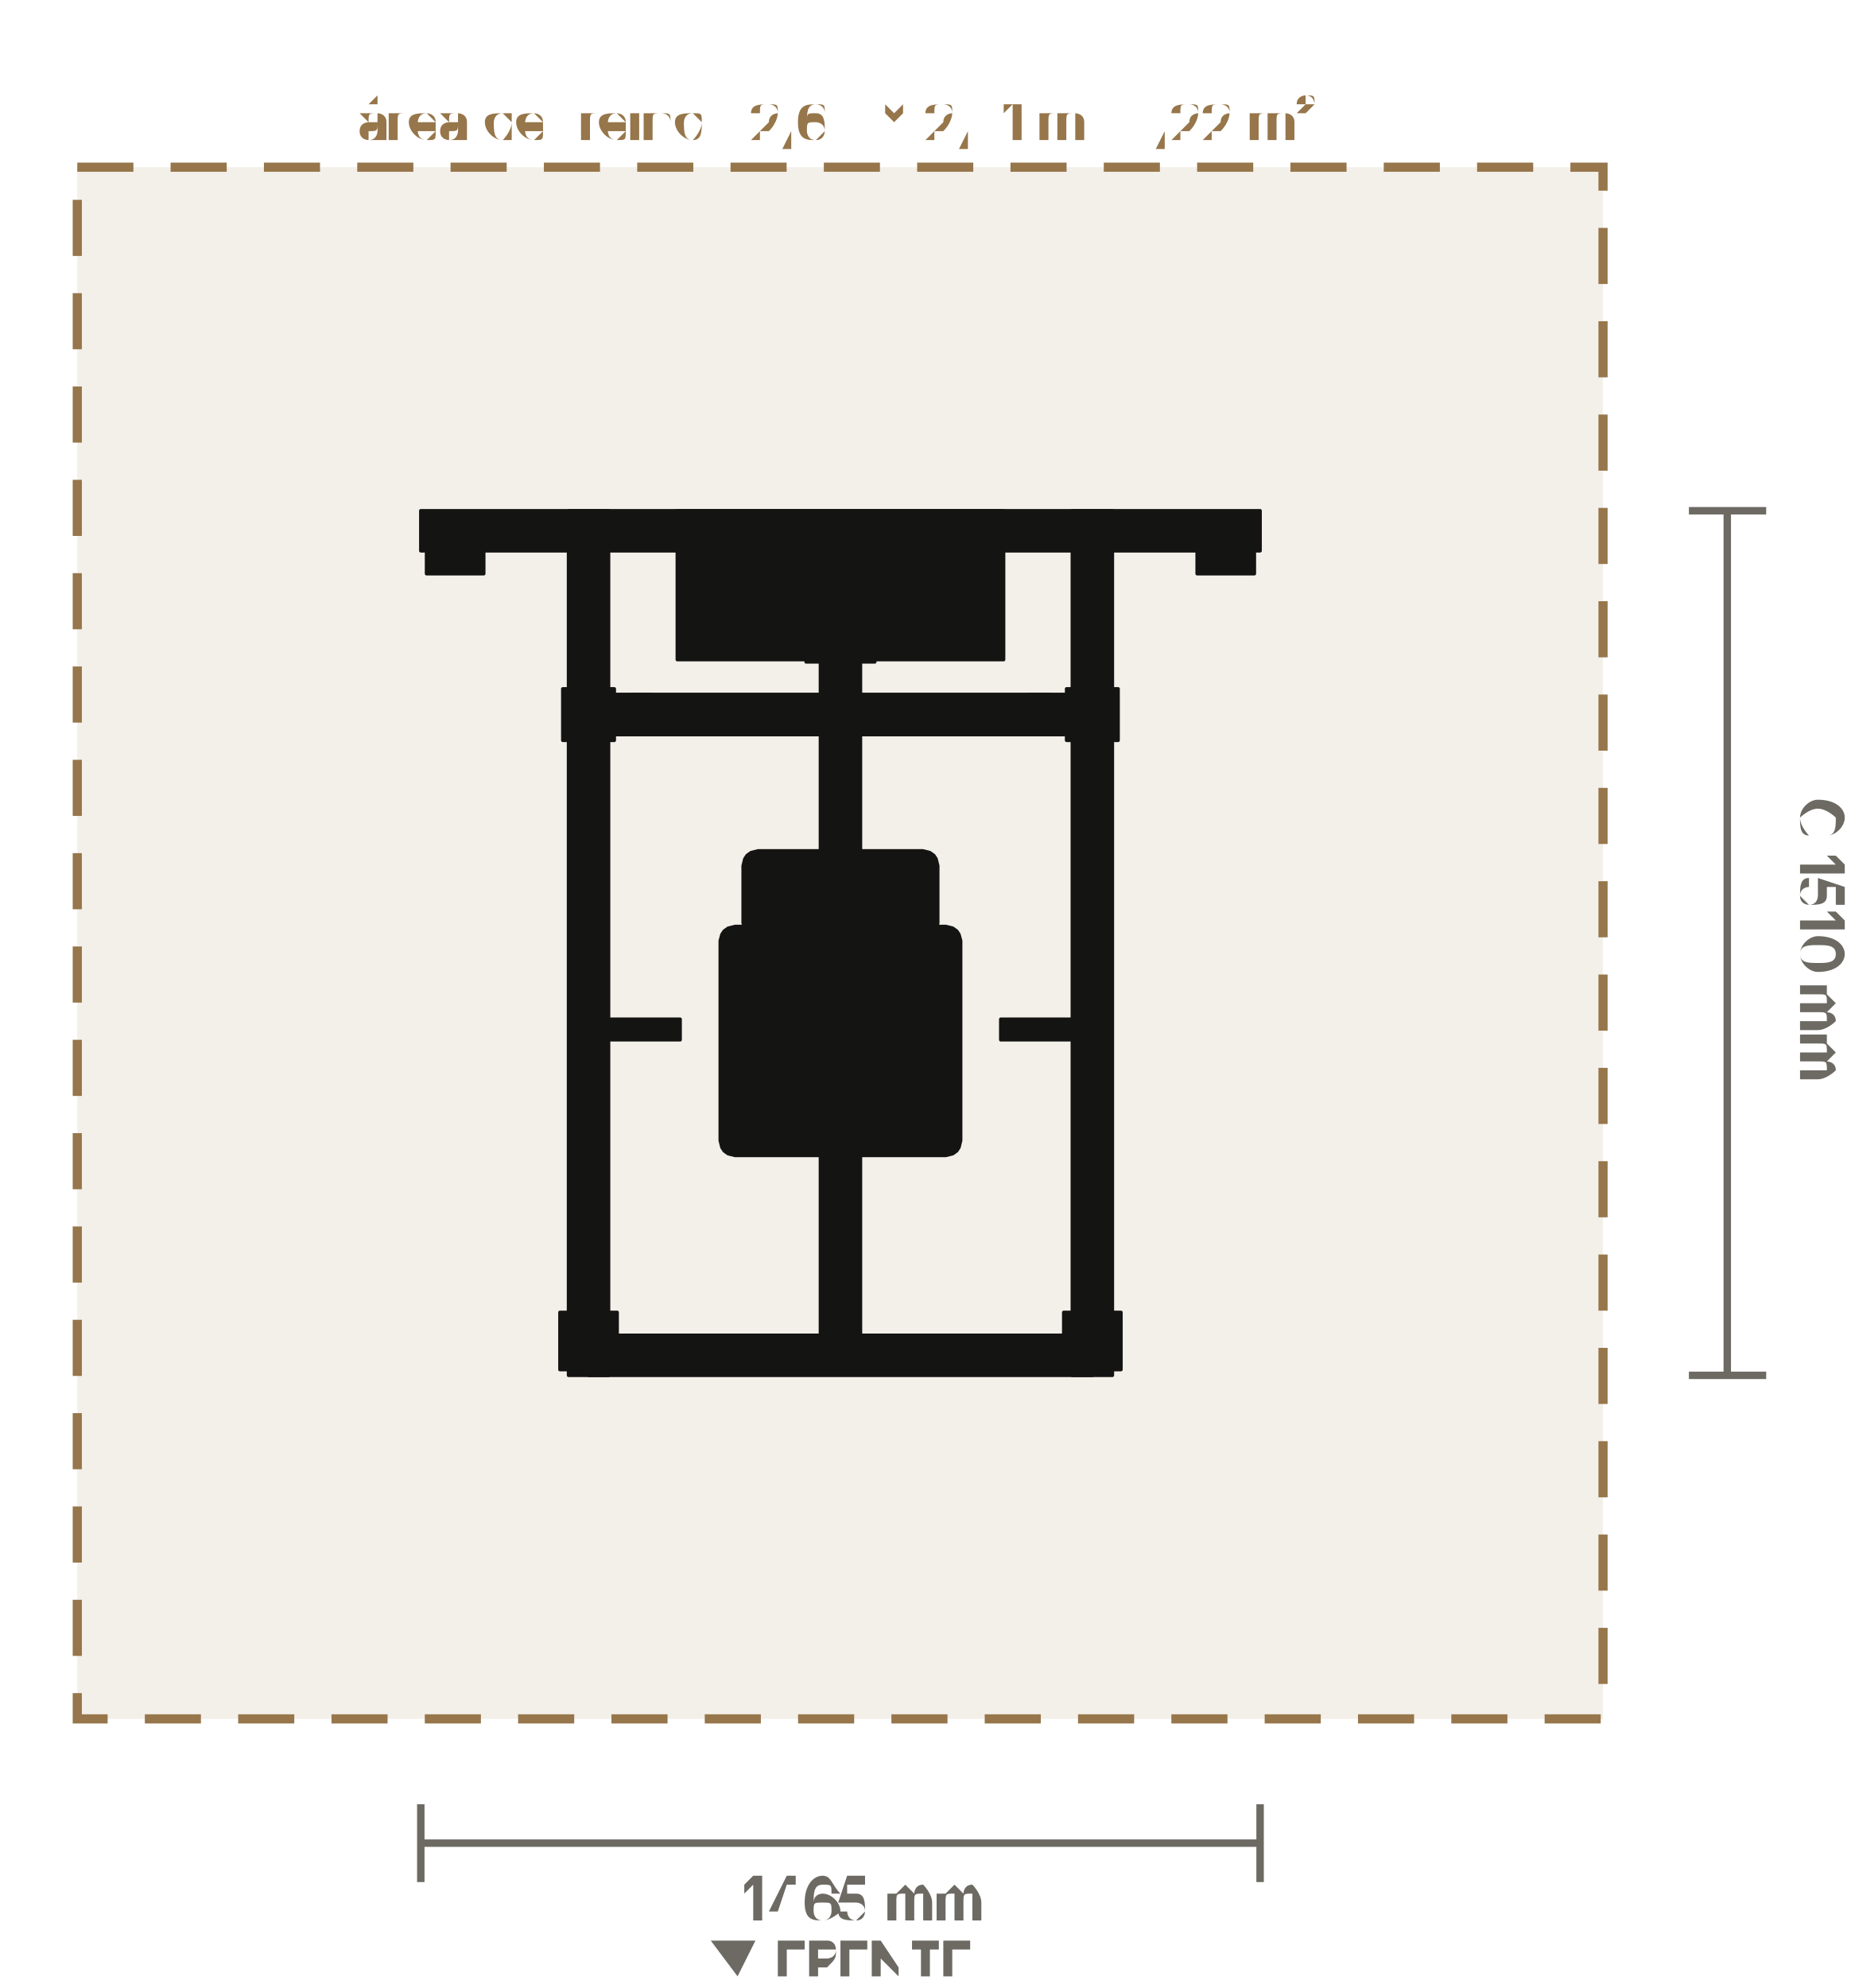
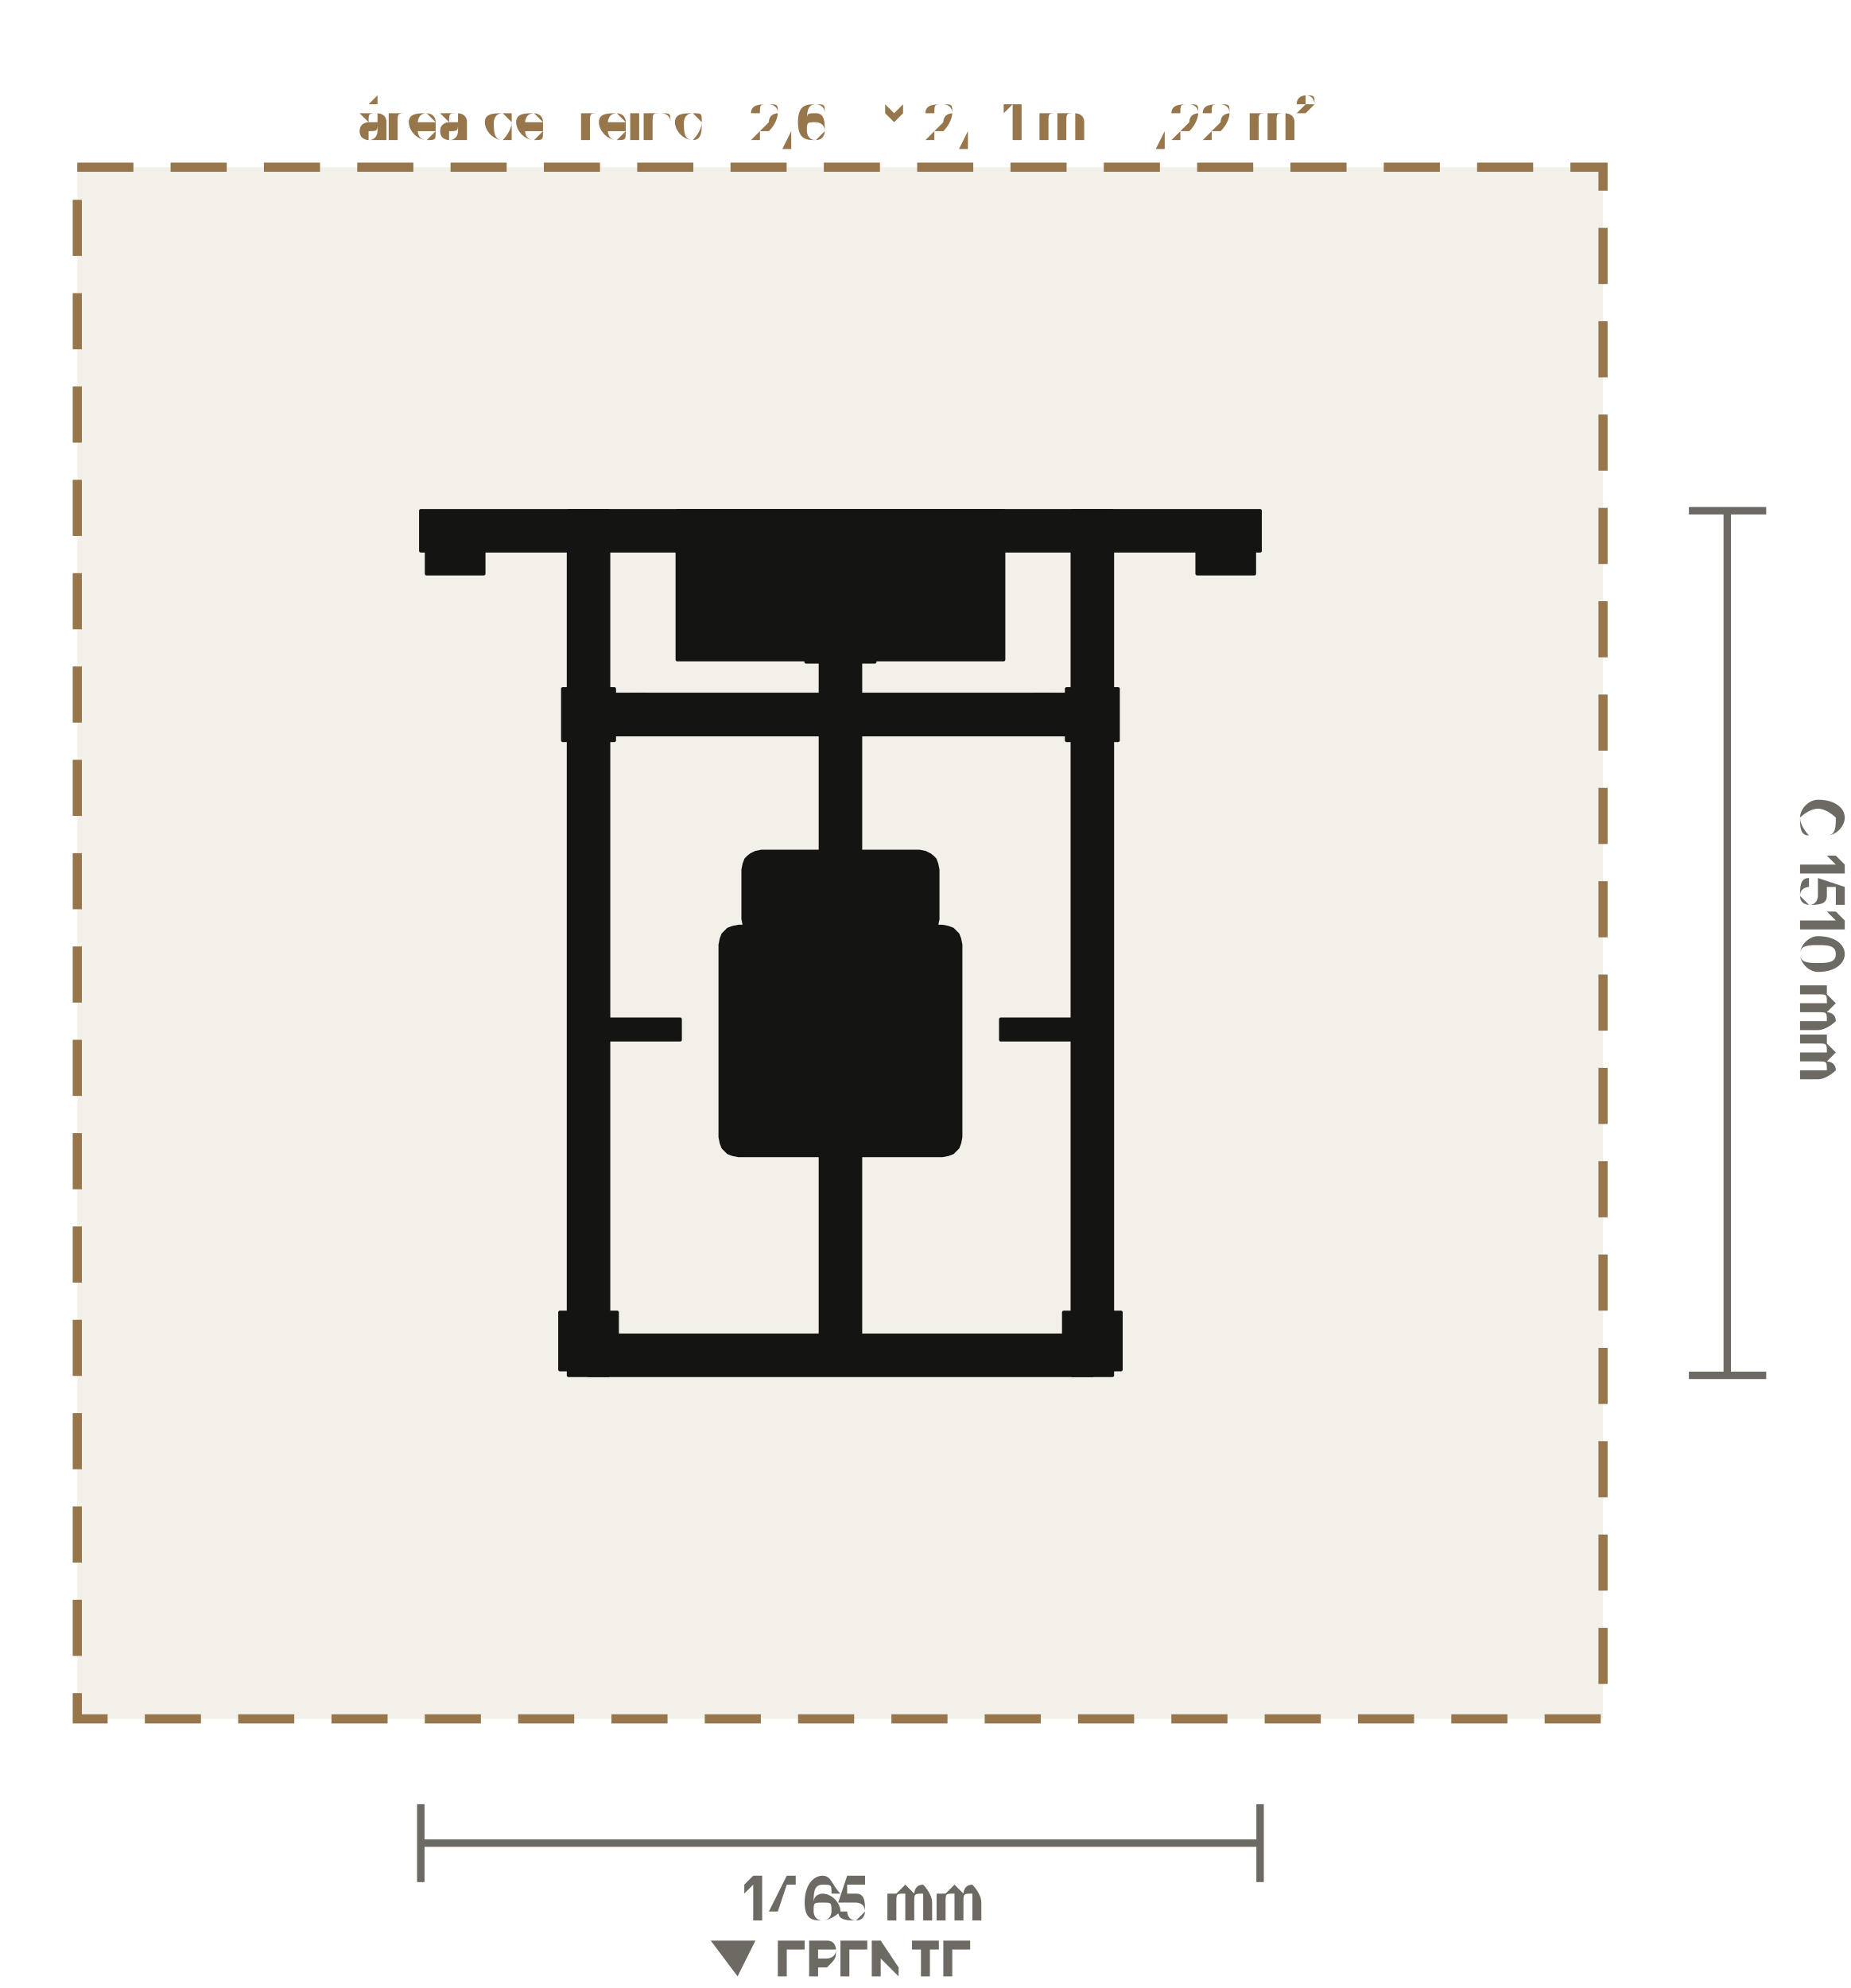
<svg xmlns="http://www.w3.org/2000/svg" viewBox="-1.468 -1.647 3.232 3.472" role="img" aria-label="Planta do Desenvolvimento de Ombros Máquina (LD-B006): 1465 × 1510 mm, com 60 cm de área de treino em volta" data-equipment="LD-B006" data-unit="m">
  <rect class="eq-zone" x="-1.333" y="-1.355" width="2.665" height="2.71" style="fill:#96764a;fill-opacity:.12;stroke:#96764a;stroke-width:0.016;stroke-dasharray:0.098 0.065" />
  <text class="eq-zone-label" x="0" y="-1.404" style="font-family:Barlow,Inter,Arial,sans-serif;font-size:0.093px;fill:#96764a;text-anchor:middle">área de treino · 2,67 × 2,71 m · 7,22 m²</text>
  <g class="eq-parts">
    <polygon class="eq-part" points="-0.475,-0.755 -0.405,-0.755 -0.405,0.755 -0.475,0.755" style="fill:#141413;stroke:#141413;stroke-width:0.006;stroke-linejoin:round" />
    <polygon class="eq-part" points="-0.723,-0.745 -0.623,-0.745 -0.623,-0.645 -0.723,-0.645" style="fill:#141413;stroke:#141413;stroke-width:0.006;stroke-linejoin:round" />
    <polygon class="eq-part" points="-0.49,0.645 -0.39,0.645 -0.39,0.745 -0.49,0.745" style="fill:#141413;stroke:#141413;stroke-width:0.006;stroke-linejoin:round" />
    <polygon class="eq-part" points="0.405,-0.755 0.475,-0.755 0.475,0.755 0.405,0.755" style="fill:#141413;stroke:#141413;stroke-width:0.006;stroke-linejoin:round" />
    <polygon class="eq-part" points="0.623,-0.745 0.723,-0.745 0.723,-0.645 0.623,-0.645" style="fill:#141413;stroke:#141413;stroke-width:0.006;stroke-linejoin:round" />
    <polygon class="eq-part" points="0.39,0.645 0.49,0.645 0.49,0.745 0.39,0.745" style="fill:#141413;stroke:#141413;stroke-width:0.006;stroke-linejoin:round" />
    <polygon class="eq-part" points="-0.733,-0.755 0.733,-0.755 0.733,-0.685 -0.733,-0.685" style="fill:#141413;stroke:#141413;stroke-width:0.006;stroke-linejoin:round" />
    <polygon class="eq-part" points="-0.44,0.685 0.44,0.685 0.44,0.755 -0.44,0.755" style="fill:#141413;stroke:#141413;stroke-width:0.006;stroke-linejoin:round" />
    <polygon class="eq-part" points="-0.035,-0.72 0.035,-0.72 0.035,0.72 -0.035,0.72" style="fill:#141413;stroke:#141413;stroke-width:0.006;stroke-linejoin:round" />
-     <polygon class="eq-part" points="-0.205,-0.665 -0.135,-0.665 -0.135,-0.595 -0.205,-0.595" style="fill:#141413;stroke:#141413;stroke-width:0.006;stroke-linejoin:round" />
-     <polygon class="eq-part" points="0.135,-0.665 0.205,-0.665 0.205,-0.595 0.135,-0.595" style="fill:#141413;stroke:#141413;stroke-width:0.006;stroke-linejoin:round" />
+     <polygon class="eq-part" points="-0.205,-0.653 -0.205,-0.656 -0.203,-0.659 -0.202,-0.661 -0.199,-0.663 -0.196,-0.665 -0.193,-0.665 -0.147,-0.665 -0.144,-0.665 -0.141,-0.663 -0.139,-0.661 -0.137,-0.659 -0.135,-0.656 -0.135,-0.653 -0.135,-0.607 -0.135,-0.604 -0.137,-0.601 -0.139,-0.599 -0.141,-0.597 -0.144,-0.595 -0.147,-0.595 -0.193,-0.595 -0.196,-0.595 -0.199,-0.597 -0.202,-0.599 -0.203,-0.601 -0.205,-0.604 -0.205,-0.607" style="fill:#141413;stroke:#141413;stroke-width:0.006;stroke-linejoin:round" />
+     <polygon class="eq-part" points="0.135,-0.653 0.135,-0.656 0.137,-0.659 0.139,-0.661 0.141,-0.663 0.144,-0.665 0.147,-0.665 0.193,-0.665 0.196,-0.665 0.199,-0.663 0.202,-0.661 0.203,-0.659 0.205,-0.656 0.205,-0.653 0.205,-0.607 0.205,-0.604 0.203,-0.601 0.202,-0.599 0.199,-0.597 0.196,-0.595 0.193,-0.595 0.147,-0.595 0.144,-0.595 0.141,-0.597 0.139,-0.599 0.137,-0.601 0.135,-0.604 0.135,-0.607" style="fill:#141413;stroke:#141413;stroke-width:0.006;stroke-linejoin:round" />
    <polygon class="eq-part" points="-0.285,-0.755 0.285,-0.755 0.285,-0.495 -0.285,-0.495" style="fill:#141413;stroke:#141413;stroke-width:0.006;stroke-linejoin:round" />
    <polygon class="eq-part" points="-0.06,-0.495 0.06,-0.495 0.06,-0.491 -0.06,-0.491" style="fill:#141413;stroke:#141413;stroke-width:0.006;stroke-linejoin:round" />
-     <polygon class="eq-part" points="-0.09,-0.63 -0.089,-0.634 -0.087,-0.637 -0.084,-0.639 -0.08,-0.64 -0.076,-0.639 -0.073,-0.637 -0.071,-0.634 -0.07,-0.63 -0.071,-0.626 -0.073,-0.623 -0.076,-0.621 -0.08,-0.62 -0.084,-0.621 -0.087,-0.623 -0.089,-0.626" style="fill:#141413;stroke:#141413;stroke-width:0.006;stroke-linejoin:round" />
-     <polygon class="eq-part" points="0.07,-0.63 0.071,-0.634 0.073,-0.637 0.076,-0.639 0.08,-0.64 0.084,-0.639 0.087,-0.637 0.089,-0.634 0.09,-0.63 0.089,-0.626 0.087,-0.623 0.084,-0.621 0.08,-0.62 0.076,-0.621 0.073,-0.623 0.071,-0.626" style="fill:#141413;stroke:#141413;stroke-width:0.006;stroke-linejoin:round" />
+     <polygon class="eq-part" points="-0.09,-0.63 -0.09,-0.633 -0.089,-0.635 -0.087,-0.637 -0.085,-0.639 -0.083,-0.64 -0.08,-0.64 -0.077,-0.64 -0.075,-0.639 -0.073,-0.637 -0.071,-0.635 -0.07,-0.633 -0.07,-0.63 -0.07,-0.627 -0.071,-0.625 -0.073,-0.623 -0.075,-0.621 -0.077,-0.62 -0.08,-0.62 -0.083,-0.62 -0.085,-0.621 -0.087,-0.623 -0.089,-0.625 -0.09,-0.627" style="fill:#141413;stroke:#141413;stroke-width:0.006;stroke-linejoin:round" />
+     <polygon class="eq-part" points="0.07,-0.63 0.07,-0.633 0.071,-0.635 0.073,-0.637 0.075,-0.639 0.077,-0.64 0.08,-0.64 0.083,-0.64 0.085,-0.639 0.087,-0.637 0.089,-0.635 0.09,-0.633 0.09,-0.63 0.09,-0.627 0.089,-0.625 0.087,-0.623 0.085,-0.621 0.083,-0.62 0.08,-0.62 0.077,-0.62 0.075,-0.621 0.073,-0.623 0.071,-0.625 0.07,-0.627" style="fill:#141413;stroke:#141413;stroke-width:0.006;stroke-linejoin:round" />
    <polygon class="eq-part" points="-0.13,-0.71 0.13,-0.71 0.13,-0.55 -0.13,-0.55" style="fill:#141413;stroke:#141413;stroke-width:0.006;stroke-linejoin:round" />
    <polygon class="eq-part" points="-0.13,-0.71 0.13,-0.71 0.13,-0.55 -0.13,-0.55" style="fill:#141413;stroke:#141413;stroke-width:0.006;stroke-linejoin:round" />
-     <polygon class="eq-part" points="-0.004,-0.63 -0.004,-0.631 -0.003,-0.633 -0.002,-0.634 0,-0.634 0.002,-0.634 0.003,-0.633 0.004,-0.631 0.004,-0.63 0.004,-0.628 0.003,-0.627 0.002,-0.626 0,-0.626 -0.002,-0.626 -0.003,-0.627 -0.004,-0.628" style="fill:#141413;stroke:#141413;stroke-width:0.006;stroke-linejoin:round" />
+     <polygon class="eq-part" points="-0.004,-0.63 -0.004,-0.631 -0.004,-0.632 -0.003,-0.633 -0.002,-0.633 -0.001,-0.634 0,-0.634 0.001,-0.634 0.002,-0.633 0.003,-0.633 0.004,-0.632 0.004,-0.631 0.004,-0.63 0.004,-0.629 0.004,-0.628 0.003,-0.627 0.002,-0.626 0.001,-0.626 0,-0.626 -0.001,-0.626 -0.002,-0.626 -0.003,-0.627 -0.004,-0.628 -0.004,-0.629" style="fill:#141413;stroke:#141413;stroke-width:0.006;stroke-linejoin:round" />
    <polygon class="eq-part" points="-0.12,-0.695 0.12,-0.695 0.12,-0.565 -0.12,-0.565" style="fill:#141413;stroke:#141413;stroke-width:0.006;stroke-linejoin:round" />
    <polygon class="eq-part" points="-0.12,-0.695 0.12,-0.695 0.12,-0.565 -0.12,-0.565" style="fill:#141413;stroke:#141413;stroke-width:0.006;stroke-linejoin:round" />
    <polygon class="eq-part" points="-0.12,-0.695 0.12,-0.695 0.12,-0.565 -0.12,-0.565" style="fill:#141413;stroke:#141413;stroke-width:0.006;stroke-linejoin:round" />
    <polygon class="eq-part" points="-0.12,-0.695 0.12,-0.695 0.12,-0.565 -0.12,-0.565" style="fill:#141413;stroke:#141413;stroke-width:0.006;stroke-linejoin:round" />
    <polygon class="eq-part" points="-0.12,-0.695 0.12,-0.695 0.12,-0.565 -0.12,-0.565" style="fill:#141413;stroke:#141413;stroke-width:0.006;stroke-linejoin:round" />
    <polygon class="eq-part" points="-0.12,-0.695 0.12,-0.695 0.12,-0.565 -0.12,-0.565" style="fill:#141413;stroke:#141413;stroke-width:0.006;stroke-linejoin:round" />
    <polygon class="eq-part" points="-0.12,-0.695 0.12,-0.695 0.12,-0.565 -0.12,-0.565" style="fill:#141413;stroke:#141413;stroke-width:0.006;stroke-linejoin:round" />
    <polygon class="eq-part" points="-0.12,-0.695 0.12,-0.695 0.12,-0.565 -0.12,-0.565" style="fill:#141413;stroke:#141413;stroke-width:0.006;stroke-linejoin:round" />
    <polygon class="eq-part" points="-0.12,-0.695 0.12,-0.695 0.12,-0.565 -0.12,-0.565" style="fill:#141413;stroke:#141413;stroke-width:0.006;stroke-linejoin:round" />
    <polygon class="eq-part" points="-0.12,-0.695 0.12,-0.695 0.12,-0.565 -0.12,-0.565" style="fill:#141413;stroke:#141413;stroke-width:0.006;stroke-linejoin:round" />
    <polygon class="eq-part" points="-0.12,-0.695 0.12,-0.695 0.12,-0.565 -0.12,-0.565" style="fill:#141413;stroke:#141413;stroke-width:0.006;stroke-linejoin:round" />
-     <polygon class="eq-part" points="-0.006,-0.63 -0.005,-0.632 -0.004,-0.634 -0.002,-0.635 0,-0.636 0.002,-0.635 0.004,-0.634 0.005,-0.632 0.006,-0.63 0.005,-0.628 0.004,-0.626 0.002,-0.625 0,-0.624 -0.002,-0.625 -0.004,-0.626 -0.005,-0.628" style="fill:#141413;stroke:#141413;stroke-width:0.006;stroke-linejoin:round" />
+     <polygon class="eq-part" points="-0.006,-0.63 -0.006,-0.632 -0.005,-0.633 -0.004,-0.634 -0.003,-0.635 -0.002,-0.636 0,-0.636 0.002,-0.636 0.003,-0.635 0.004,-0.634 0.005,-0.633 0.006,-0.632 0.006,-0.63 0.006,-0.628 0.005,-0.627 0.004,-0.626 0.003,-0.625 0.002,-0.624 0,-0.624 -0.002,-0.624 -0.003,-0.625 -0.004,-0.626 -0.005,-0.627 -0.006,-0.628" style="fill:#141413;stroke:#141413;stroke-width:0.006;stroke-linejoin:round" />
    <polygon class="eq-part" points="-0.006,-0.585 0.006,-0.585 0.006,-0.515 -0.006,-0.515" style="fill:#141413;stroke:#141413;stroke-width:0.006;stroke-linejoin:round" />
    <polygon class="eq-part" points="-0.008,-0.595 -0.008,-0.665 -0.006,-0.673 0,-0.675 0.006,-0.673 0.008,-0.667 0.008,-0.665 0.008,-0.595 0.006,-0.587 0,-0.585 -0.006,-0.587 -0.008,-0.593" style="fill:#141413;stroke:#141413;stroke-width:0.006;stroke-linejoin:round" />
-     <polygon class="eq-part" points="-0.015,-0.636 0.015,-0.645 0.015,-0.624 -0.015,-0.615" style="fill:#141413;stroke:#141413;stroke-width:0.006;stroke-linejoin:round" />
+     <polygon class="eq-part" points="-0.015,-0.637 0.015,-0.645 0.015,-0.623 -0.015,-0.615" style="fill:#141413;stroke:#141413;stroke-width:0.006;stroke-linejoin:round" />
    <polygon class="eq-part" points="-0.15,-0.716 0.15,-0.716 0.15,-0.704 -0.15,-0.704" style="fill:#141413;stroke:#141413;stroke-width:0.006;stroke-linejoin:round" />
-     <polygon class="eq-part" points="-0.035,0.136 0.035,0.136 0.035,0.206 -0.035,0.206" style="fill:#141413;stroke:#141413;stroke-width:0.006;stroke-linejoin:round" />
-     <polygon class="eq-part" points="-0.21,-0.004 -0.207,-0.015 -0.203,-0.021 -0.196,-0.026 -0.184,-0.029 0.184,-0.029 0.196,-0.026 0.203,-0.021 0.207,-0.015 0.21,-0.004 0.21,0.345 0.207,0.357 0.203,0.363 0.196,0.368 0.184,0.371 -0.184,0.371 -0.196,0.368 -0.203,0.363 -0.207,0.357 -0.21,0.345" style="fill:#141413;stroke:#141413;stroke-width:0.006;stroke-linejoin:round" />
-     <polygon class="eq-part" points="-0.17,-0.135 -0.167,-0.147 -0.163,-0.153 -0.156,-0.158 -0.144,-0.161 0.144,-0.161 0.156,-0.158 0.163,-0.153 0.167,-0.147 0.17,-0.135 0.17,-0.035 0.167,-0.023 0.163,-0.017 0.156,-0.012 0.144,-0.009 -0.144,-0.009 -0.156,-0.012 -0.163,-0.017 -0.167,-0.023 -0.17,-0.035" style="fill:#141413;stroke:#141413;stroke-width:0.006;stroke-linejoin:round" />
-     <polygon class="eq-part" points="-0.03,-0.149 0.03,-0.149 0.03,-0.079 -0.03,-0.079" style="fill:#141413;stroke:#141413;stroke-width:0.006;stroke-linejoin:round" />
-     <polygon class="eq-part" points="-0.03,-0.197 0.03,-0.197 0.03,-0.089 -0.03,-0.089" style="fill:#141413;stroke:#141413;stroke-width:0.006;stroke-linejoin:round" />
+     <polygon class="eq-part" points="-0.035,0.148 -0.035,0.145 -0.033,0.142 -0.032,0.14 -0.029,0.138 -0.026,0.136 -0.023,0.136 0.023,0.136 0.026,0.136 0.029,0.138 0.032,0.14 0.033,0.142 0.035,0.145 0.035,0.148 0.035,0.194 0.035,0.197 0.033,0.2 0.032,0.203 0.029,0.204 0.026,0.206 0.023,0.206 -0.023,0.206 -0.026,0.206 -0.029,0.204 -0.032,0.203 -0.033,0.2 -0.035,0.197 -0.035,0.194" style="fill:#141413;stroke:#141413;stroke-width:0.006;stroke-linejoin:round" />
+     <polygon class="eq-part" points="-0.21,0.003 -0.208,-0.007 -0.205,-0.015 -0.201,-0.019 -0.196,-0.024 -0.188,-0.027 -0.178,-0.029 0.178,-0.029 0.188,-0.027 0.196,-0.024 0.201,-0.019 0.205,-0.015 0.208,-0.007 0.21,0.003 0.21,0.339 0.208,0.349 0.205,0.357 0.201,0.361 0.196,0.366 0.188,0.369 0.178,0.371 -0.178,0.371 -0.188,0.369 -0.196,0.366 -0.201,0.361 -0.205,0.357 -0.208,0.349 -0.21,0.339" style="fill:#141413;stroke:#141413;stroke-width:0.006;stroke-linejoin:round" />
+     <polygon class="eq-part" points="-0.17,-0.128 -0.168,-0.138 -0.165,-0.146 -0.161,-0.15 -0.156,-0.154 -0.148,-0.158 -0.138,-0.16 0.138,-0.16 0.148,-0.158 0.156,-0.154 0.161,-0.15 0.165,-0.146 0.168,-0.138 0.17,-0.128 0.17,-0.042 0.168,-0.032 0.165,-0.024 0.161,-0.019 0.156,-0.015 0.148,-0.012 0.138,-0.01 -0.138,-0.01 -0.148,-0.012 -0.156,-0.015 -0.161,-0.019 -0.165,-0.024 -0.168,-0.032 -0.17,-0.042" style="fill:#141413;stroke:#141413;stroke-width:0.006;stroke-linejoin:round" />
+     <polygon class="eq-part" points="-0.03,-0.137 -0.03,-0.14 -0.028,-0.143 -0.026,-0.145 -0.024,-0.147 -0.021,-0.149 -0.018,-0.149 0.018,-0.149 0.021,-0.149 0.024,-0.147 0.026,-0.145 0.028,-0.143 0.03,-0.14 0.03,-0.137 0.03,-0.091 0.03,-0.088 0.028,-0.085 0.026,-0.083 0.024,-0.081 0.021,-0.079 0.018,-0.079 -0.018,-0.079 -0.021,-0.079 -0.024,-0.081 -0.026,-0.083 -0.028,-0.085 -0.03,-0.088 -0.03,-0.091" style="fill:#141413;stroke:#141413;stroke-width:0.006;stroke-linejoin:round" />
+     <polygon class="eq-part" points="-0.03,-0.185 -0.03,-0.188 -0.028,-0.191 -0.026,-0.193 -0.024,-0.195 -0.021,-0.196 -0.018,-0.197 0.018,-0.197 0.021,-0.196 0.024,-0.195 0.026,-0.193 0.028,-0.191 0.03,-0.188 0.03,-0.185 0.03,-0.101 0.03,-0.098 0.028,-0.095 0.026,-0.093 0.024,-0.091 0.021,-0.089 0.018,-0.089 -0.018,-0.089 -0.021,-0.089 -0.024,-0.091 -0.026,-0.093 -0.028,-0.095 -0.03,-0.098 -0.03,-0.101" style="fill:#141413;stroke:#141413;stroke-width:0.006;stroke-linejoin:round" />
    <polygon class="eq-part" points="-0.03,-0.149 0.03,-0.149 0.03,-0.089 -0.03,-0.089" style="fill:#141413;stroke:#141413;stroke-width:0.006;stroke-linejoin:round" />
    <polygon class="eq-part" points="0.395,-0.444 0.485,-0.444 0.485,-0.354 0.395,-0.354" style="fill:#141413;stroke:#141413;stroke-width:0.006;stroke-linejoin:round" />
-     <polygon class="eq-part" points="0.41,-0.405 0.47,-0.405 0.47,0.157 0.41,0.157" style="fill:#141413;stroke:#141413;stroke-width:0.006;stroke-linejoin:round" />
+     <polygon class="eq-part" points="0.41,-0.403 0.41,-0.404 0.412,-0.404 0.413,-0.405 0.416,-0.405 0.419,-0.405 0.422,-0.405 0.458,-0.405 0.461,-0.405 0.464,-0.405 0.467,-0.405 0.468,-0.404 0.47,-0.404 0.47,-0.403 0.47,0.155 0.47,0.155 0.468,0.156 0.467,0.157 0.464,0.157 0.461,0.157 0.458,0.157 0.422,0.157 0.419,0.157 0.416,0.157 0.413,0.157 0.412,0.156 0.41,0.155 0.41,0.155" style="fill:#141413;stroke:#141413;stroke-width:0.006;stroke-linejoin:round" />
    <polygon class="eq-part" points="0.28,0.133 0.44,0.133 0.44,0.169 0.28,0.169" style="fill:#141413;stroke:#141413;stroke-width:0.006;stroke-linejoin:round" />
    <polygon class="eq-part" points="-0.485,-0.444 -0.395,-0.444 -0.395,-0.354 -0.485,-0.354" style="fill:#141413;stroke:#141413;stroke-width:0.006;stroke-linejoin:round" />
-     <polygon class="eq-part" points="-0.47,-0.405 -0.41,-0.405 -0.41,0.157 -0.47,0.157" style="fill:#141413;stroke:#141413;stroke-width:0.006;stroke-linejoin:round" />
+     <polygon class="eq-part" points="-0.47,-0.403 -0.47,-0.404 -0.468,-0.404 -0.467,-0.405 -0.464,-0.405 -0.461,-0.405 -0.458,-0.405 -0.422,-0.405 -0.419,-0.405 -0.416,-0.405 -0.413,-0.405 -0.412,-0.404 -0.41,-0.404 -0.41,-0.403 -0.41,0.155 -0.41,0.155 -0.412,0.156 -0.413,0.157 -0.416,0.157 -0.419,0.157 -0.422,0.157 -0.458,0.157 -0.461,0.157 -0.464,0.157 -0.467,0.157 -0.468,0.156 -0.47,0.155 -0.47,0.155" style="fill:#141413;stroke:#141413;stroke-width:0.006;stroke-linejoin:round" />
    <polygon class="eq-part" points="-0.44,0.133 -0.28,0.133 -0.28,0.169 -0.44,0.169" style="fill:#141413;stroke:#141413;stroke-width:0.006;stroke-linejoin:round" />
-     <polygon class="eq-part" points="0.33,-0.434 0.4,-0.434 0.4,-0.364 0.33,-0.364" style="fill:#141413;stroke:#141413;stroke-width:0.006;stroke-linejoin:round" />
+     <polygon class="eq-part" points="0.33,-0.422 0.33,-0.425 0.332,-0.428 0.334,-0.43 0.336,-0.432 0.339,-0.434 0.342,-0.434 0.388,-0.434 0.391,-0.434 0.394,-0.432 0.397,-0.43 0.398,-0.428 0.4,-0.425 0.4,-0.422 0.4,-0.376 0.4,-0.373 0.398,-0.37 0.397,-0.367 0.394,-0.366 0.391,-0.364 0.388,-0.364 0.342,-0.364 0.339,-0.364 0.336,-0.366 0.334,-0.367 0.332,-0.37 0.33,-0.373 0.33,-0.376" style="fill:#141413;stroke:#141413;stroke-width:0.006;stroke-linejoin:round" />
    <polygon class="eq-part" points="0.365,-0.421 0.41,-0.421 0.41,-0.377 0.365,-0.377" style="fill:#141413;stroke:#141413;stroke-width:0.006;stroke-linejoin:round" />
-     <polygon class="eq-part" points="-0.4,-0.434 -0.33,-0.434 -0.33,-0.364 -0.4,-0.364" style="fill:#141413;stroke:#141413;stroke-width:0.006;stroke-linejoin:round" />
+     <polygon class="eq-part" points="-0.4,-0.422 -0.4,-0.425 -0.398,-0.428 -0.397,-0.43 -0.394,-0.432 -0.391,-0.434 -0.388,-0.434 -0.342,-0.434 -0.339,-0.434 -0.336,-0.432 -0.334,-0.43 -0.332,-0.428 -0.33,-0.425 -0.33,-0.422 -0.33,-0.376 -0.33,-0.373 -0.332,-0.37 -0.334,-0.367 -0.336,-0.366 -0.339,-0.364 -0.342,-0.364 -0.388,-0.364 -0.391,-0.364 -0.394,-0.366 -0.397,-0.367 -0.398,-0.37 -0.4,-0.373 -0.4,-0.376" style="fill:#141413;stroke:#141413;stroke-width:0.006;stroke-linejoin:round" />
    <polygon class="eq-part" points="-0.41,-0.421 -0.365,-0.421 -0.365,-0.377 -0.41,-0.377" style="fill:#141413;stroke:#141413;stroke-width:0.006;stroke-linejoin:round" />
    <polygon class="eq-part" points="-0.44,-0.434 0.44,-0.434 0.44,-0.364 -0.44,-0.364" style="fill:#141413;stroke:#141413;stroke-width:0.006;stroke-linejoin:round" />
    <polygon class="eq-part" points="-0.365,-0.434 0.365,-0.434 0.365,-0.364 -0.365,-0.364" style="fill:#141413;stroke:#141413;stroke-width:0.006;stroke-linejoin:round" />
    <polygon class="eq-part" points="-0.03,-0.63 0.03,-0.63 0.03,-0.399 -0.03,-0.399" style="fill:#141413;stroke:#141413;stroke-width:0.006;stroke-linejoin:round" />
  </g>
  <line class="eq-dim" x1="-0.733" y1="1.572" x2="0.733" y2="1.572" style="stroke:#6d6a63;stroke-width:0.013" />
  <line class="eq-dim" x1="-0.733" y1="1.504" x2="-0.733" y2="1.64" style="stroke:#6d6a63;stroke-width:0.013" />
  <line class="eq-dim" x1="0.733" y1="1.504" x2="0.733" y2="1.64" style="stroke:#6d6a63;stroke-width:0.013" />
  <text class="eq-text" x="0" y="1.708" style="font-family:Barlow,Inter,Arial,sans-serif;font-size:0.098px;fill:#6d6a63;text-anchor:middle">L 1465 mm</text>
  <line class="eq-dim" x1="1.549" y1="-0.755" x2="1.549" y2="0.755" style="stroke:#6d6a63;stroke-width:0.013" />
  <line class="eq-dim" x1="1.482" y1="-0.755" x2="1.617" y2="-0.755" style="stroke:#6d6a63;stroke-width:0.013" />
  <line class="eq-dim" x1="1.482" y1="0.755" x2="1.617" y2="0.755" style="stroke:#6d6a63;stroke-width:0.013" />
  <text class="eq-text" x="1.676" y="0" transform="rotate(90 1.6761 0)" style="font-family:Barlow,Inter,Arial,sans-serif;font-size:0.098px;fill:#6d6a63;text-anchor:middle">C 1510 mm</text>
  <text class="eq-text" x="0" y="1.806" style="font-family:Barlow,Inter,Arial,sans-serif;font-size:0.098px;fill:#6d6a63;text-anchor:middle;font-size:0.078px;letter-spacing:.1em">▼ FRENTE</text>
</svg>
